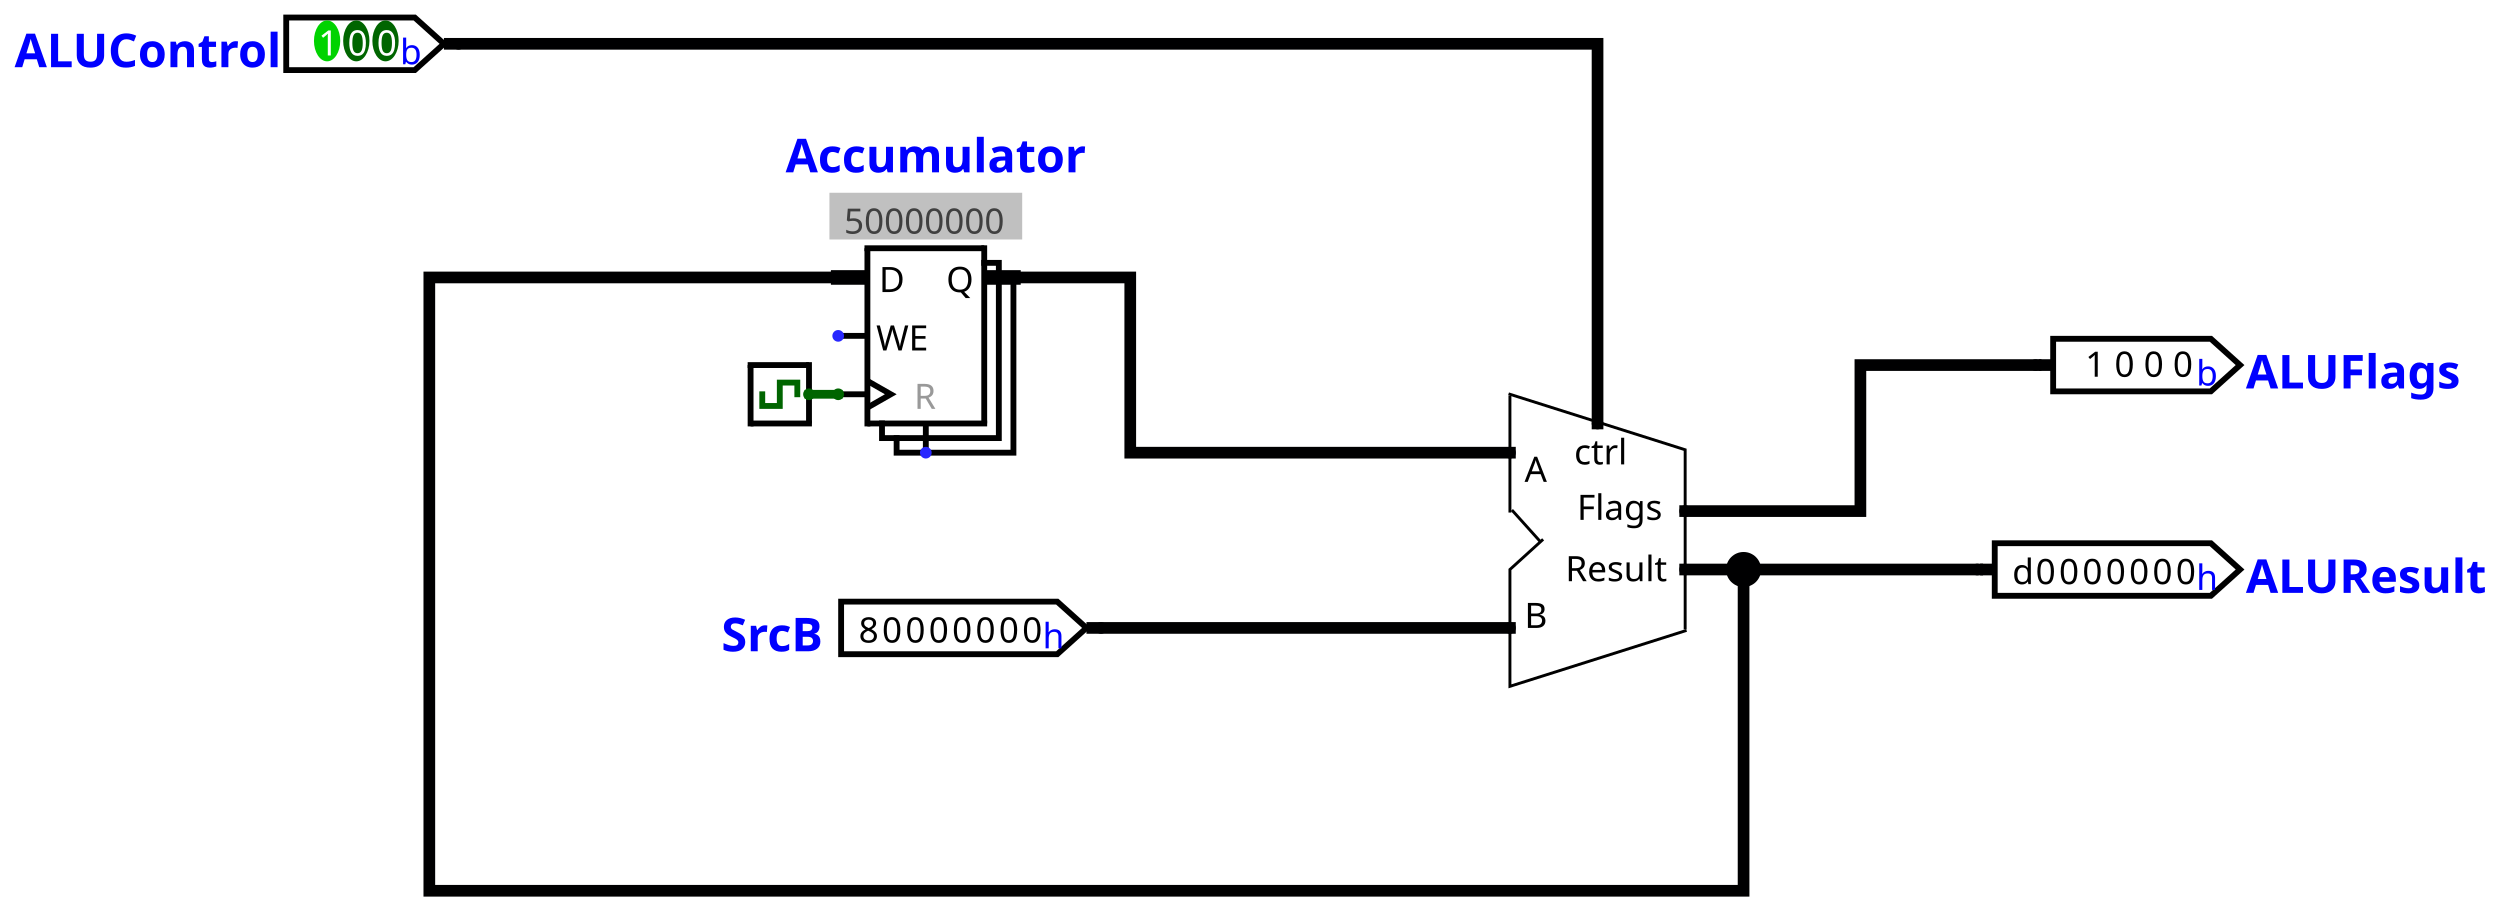
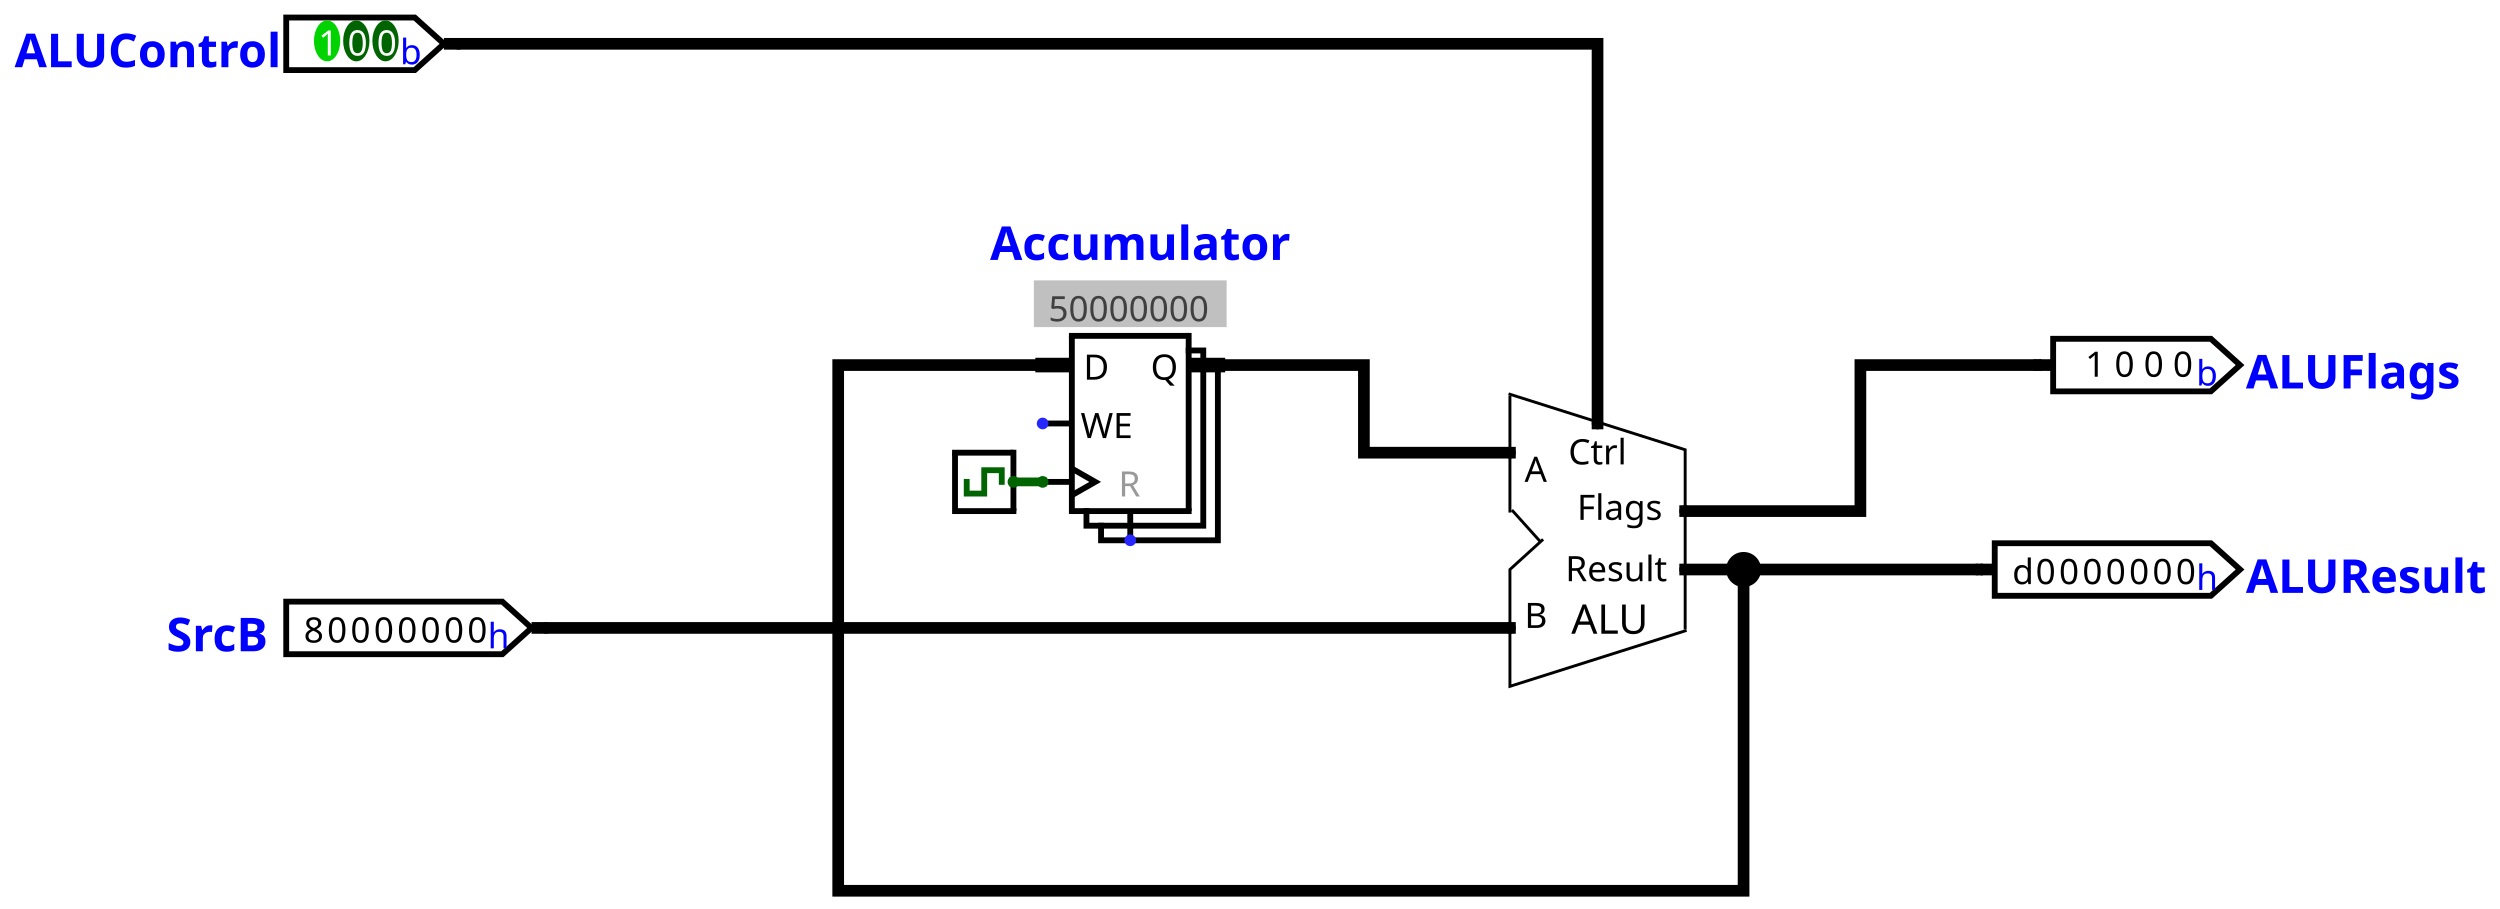
<svg xmlns="http://www.w3.org/2000/svg" version="1.1" viewBox="0 0 856 311">
-   <polyline fill="none" points="347,95 387,95 387,155 517,155" stroke="rgb(0, 0, 1)" stroke-linecap="square" stroke-width="4.0" />
+   <polyline fill="none" points="417,125 467,125 467,155 517,155" stroke="rgb(0, 0, 1)" stroke-linecap="square" stroke-width="4.0" />
  <polyline fill="none" points="577,175 637,175 637,125 697,125" stroke="rgb(0, 0, 1)" stroke-linecap="square" stroke-width="4.0" />
+   <polyline fill="none" points="347,165 357,165" stroke="rgb(0, 101, 0)" stroke-linecap="square" stroke-width="3.0" />
  <polyline fill="none" points="577,195 597,195 677,195" stroke="rgb(0, 0, 1)" stroke-linecap="square" stroke-width="4.0" />
-   <polyline fill="none" points="277,135 287,135" stroke="rgb(0, 101, 0)" stroke-linecap="square" stroke-width="3.0" />
-   <polyline fill="none" points="597,195 597,305 147,305 147,95 287,95" stroke="rgb(0, 0, 1)" stroke-linecap="square" stroke-width="4.0" />
+   <polyline fill="none" points="357,125 287,125 287,305 597,305 597,195" stroke="rgb(0, 0, 1)" stroke-linecap="square" stroke-width="4.0" />
  <ellipse cx="597.0" cy="195.0" fill="rgb(0, 0, 1)" rx="6.0" ry="6.0" stroke="none" stroke-width="4.0" />
  <polyline fill="none" points="681,195 680,195" stroke="rgb(0, 0, 1)" stroke-linecap="square" stroke-width="4.0" />
  <polygon fill="none" points="757,186 767,195 757,204 683,204 683,186" stroke="rgb(0, 0, 0)" stroke-linecap="square" stroke-width="2.0" />
  <text fill="rgb(0, 0, 255)" font-family="Monospaced" font-size="12" x="752.0" y="202.0">h</text>
  <text fill="rgb(0, 0, 0)" font-family="Monospaced" font-size="12" x="745.0" y="200.0">0</text>
  <text fill="rgb(0, 0, 0)" font-family="Monospaced" font-size="12" x="737.0" y="200.0">0</text>
  <text fill="rgb(0, 0, 0)" font-family="Monospaced" font-size="12" x="729.0" y="200.0">0</text>
  <text fill="rgb(0, 0, 0)" font-family="Monospaced" font-size="12" x="721.0" y="200.0">0</text>
  <text fill="rgb(0, 0, 0)" font-family="Monospaced" font-size="12" x="713.0" y="200.0">0</text>
  <text fill="rgb(0, 0, 0)" font-family="Monospaced" font-size="12" x="705.0" y="200.0">0</text>
  <text fill="rgb(0, 0, 0)" font-family="Monospaced" font-size="12" x="697.0" y="200.0">0</text>
  <text fill="rgb(0, 0, 0)" font-family="Monospaced" font-size="12" x="689.0" y="200.0">d</text>
  <text fill="rgb(0, 0, 255)" font-family="Monospaced" font-size="16" font-weight="bold" x="769.0" y="203.0">ALUResult</text>
  <ellipse cx="677.0" cy="195.0" fill="rgb(0, 0, 1)" rx="2.0" ry="2.0" stroke="none" stroke-width="2.0" />
  <polyline fill="none" points="701,125 700,125" stroke="rgb(0, 0, 1)" stroke-linecap="square" stroke-width="4.0" />
  <polygon fill="none" points="757,116 767,125 757,134 703,134 703,116" stroke="rgb(0, 0, 0)" stroke-linecap="square" stroke-width="2.0" />
  <text fill="rgb(0, 0, 255)" font-family="Monospaced" font-size="12" x="752.0" y="132.0">b</text>
  <text fill="rgb(0, 0, 0)" font-family="Monospaced" font-size="12" x="744.0" y="129.0">0</text>
  <text fill="rgb(0, 0, 0)" font-family="Monospaced" font-size="12" x="734.0" y="129.0">0</text>
  <text fill="rgb(0, 0, 0)" font-family="Monospaced" font-size="12" x="724.0" y="129.0">0</text>
  <text fill="rgb(0, 0, 0)" font-family="Monospaced" font-size="12" x="714.0" y="129.0">1</text>
  <text fill="rgb(0, 0, 255)" font-family="Monospaced" font-size="16" font-weight="bold" x="769.0" y="133.0">ALUFlags</text>
  <ellipse cx="697.0" cy="125.0" fill="rgb(0, 0, 1)" rx="2.0" ry="2.0" stroke="none" stroke-width="2.0" />
  <polyline fill="none" points="154,15 157,15 547,15 547,145" stroke="rgb(0, 0, 1)" stroke-linecap="square" stroke-width="4.0" />
  <polygon fill="none" points="142,24 152,15 142,6 98,6 98,24" stroke="rgb(0, 0, 0)" stroke-linecap="square" stroke-width="2.0" />
  <text fill="rgb(0, 0, 255)" font-family="Monospaced" font-size="12" x="137.0" y="22.0">b</text>
  <ellipse cx="132.0" cy="14.0" fill="rgb(0, 101, 0)" rx="4.5" ry="7.0" stroke="none" stroke-width="2.0" />
  <text fill="rgb(255, 255, 255)" font-family="Monospaced" font-size="12" x="129.0" y="19.0">0</text>
  <ellipse cx="122.0" cy="14.0" fill="rgb(0, 101, 0)" rx="4.5" ry="7.0" stroke="none" stroke-width="2.0" />
  <text fill="rgb(255, 255, 255)" font-family="Monospaced" font-size="12" x="119.0" y="19.0">0</text>
  <ellipse cx="112.0" cy="14.0" fill="rgb(0, 211, 0)" rx="4.5" ry="7.0" stroke="none" stroke-width="2.0" />
  <text fill="rgb(255, 255, 255)" font-family="Monospaced" font-size="12" x="109.0" y="19.0">1</text>
  <text fill="rgb(0, 0, 255)" font-family="Monospaced" font-size="16" font-weight="bold" x="5.0" y="23.0">ALUControl</text>
  <ellipse cx="157.0" cy="15.0" fill="rgb(0, 0, 1)" rx="2.0" ry="2.0" stroke="none" stroke-width="2.0" />
-   <polyline fill="none" points="257,125 276,125" stroke="rgb(0, 0, 0)" stroke-linecap="square" stroke-width="2.0" />
-   <polyline fill="none" points="277,125 277,144" stroke="rgb(0, 0, 0)" stroke-linecap="square" stroke-width="2.0" />
-   <polyline fill="none" points="277,145 258,145" stroke="rgb(0, 0, 0)" stroke-linecap="square" stroke-width="2.0" />
-   <polyline fill="none" points="257,145 257,126" stroke="rgb(0, 0, 0)" stroke-linecap="square" stroke-width="2.0" />
-   <polyline fill="none" points="261,135 261,139 267,139 267,131 273,131 273,135" stroke="rgb(0, 101, 0)" stroke-linecap="square" stroke-width="2.0" />
-   <ellipse cx="277.0" cy="135.0" fill="rgb(0, 101, 0)" rx="2.0" ry="2.0" stroke="none" stroke-width="2.0" />
-   <polyline fill="none" points="374,215 377,215 517,215" stroke="rgb(0, 0, 1)" stroke-linecap="square" stroke-width="4.0" />
-   <polygon fill="none" points="362,224 372,215 362,206 288,206 288,224" stroke="rgb(0, 0, 0)" stroke-linecap="square" stroke-width="2.0" />
-   <text fill="rgb(0, 0, 255)" font-family="Monospaced" font-size="12" x="357.0" y="222.0">h</text>
-   <text fill="rgb(0, 0, 0)" font-family="Monospaced" font-size="12" x="350.0" y="220.0">0</text>
-   <text fill="rgb(0, 0, 0)" font-family="Monospaced" font-size="12" x="342.0" y="220.0">0</text>
-   <text fill="rgb(0, 0, 0)" font-family="Monospaced" font-size="12" x="334.0" y="220.0">0</text>
-   <text fill="rgb(0, 0, 0)" font-family="Monospaced" font-size="12" x="326.0" y="220.0">0</text>
-   <text fill="rgb(0, 0, 0)" font-family="Monospaced" font-size="12" x="318.0" y="220.0">0</text>
-   <text fill="rgb(0, 0, 0)" font-family="Monospaced" font-size="12" x="310.0" y="220.0">0</text>
-   <text fill="rgb(0, 0, 0)" font-family="Monospaced" font-size="12" x="302.0" y="220.0">0</text>
-   <text fill="rgb(0, 0, 0)" font-family="Monospaced" font-size="12" x="294.0" y="220.0">8</text>
-   <text fill="rgb(0, 0, 255)" font-family="Monospaced" font-size="16" font-weight="bold" x="247.0" y="223.0">SrcB</text>
-   <ellipse cx="377.0" cy="215.0" fill="rgb(0, 0, 1)" rx="2.0" ry="2.0" stroke="none" stroke-width="2.0" />
-   <rect fill="rgb(192, 192, 192)" height="16" stroke="none" stroke-linecap="square" stroke-width="1.0" width="66" x="284" y="66" />
-   <text fill="rgb(64, 64, 64)" font-family="SansSerif" font-size="12" x="289.0" y="80.0">50000000</text>
-   <polyline fill="none" points="337,90 342,90 342,150 302,150 302,145" stroke="rgb(0, 0, 0)" stroke-linecap="square" stroke-width="2.0" />
-   <polyline fill="none" points="342,95 347,95 347,155 307,155 307,150" stroke="rgb(0, 0, 0)" stroke-linecap="square" stroke-width="2.0" />
-   <polyline fill="none" points="287,95 295,95" stroke="rgb(0, 0, 1)" stroke-linecap="square" stroke-width="5.0" />
-   <polyline fill="none" points="339,95 347,95" stroke="rgb(0, 0, 1)" stroke-linecap="square" stroke-width="5.0" />
-   <polyline fill="none" points="297,85 336,85" stroke="rgb(0, 0, 0)" stroke-linecap="square" stroke-width="2.0" />
-   <polyline fill="none" points="337,85 337,144" stroke="rgb(0, 0, 0)" stroke-linecap="square" stroke-width="2.0" />
-   <polyline fill="none" points="337,145 298,145" stroke="rgb(0, 0, 0)" stroke-linecap="square" stroke-width="2.0" />
-   <polyline fill="none" points="297,145 297,86" stroke="rgb(0, 0, 0)" stroke-linecap="square" stroke-width="2.0" />
-   <text fill="rgb(0, 0, 0)" font-family="SansSerif" font-size="12" x="301.0" y="100.0">D</text>
-   <text fill="rgb(0, 0, 0)" font-family="SansSerif" font-size="12" x="324.0" y="100.0">Q</text>
-   <polyline fill="none" points="317,146 317,155" stroke="rgb(0, 0, 0)" stroke-linecap="square" stroke-width="2.0" />
-   <text fill="rgb(153, 153, 153)" font-family="SansSerif" font-size="12" x="313.0" y="140.0">R</text>
-   <text fill="rgb(0, 0, 0)" font-family="SansSerif" font-size="12" x="300.0" y="120.0">WE</text>
-   <polyline fill="none" points="287,115 296,115" stroke="rgb(0, 0, 0)" stroke-linecap="square" stroke-width="2.0" />
-   <polyline fill="none" points="298,131 305,135 298,139" stroke="rgb(0, 0, 0)" stroke-linecap="square" stroke-width="2.0" />
-   <polyline fill="none" points="287,135 296,135" stroke="rgb(0, 0, 0)" stroke-linecap="square" stroke-width="2.0" />
-   <text fill="rgb(0, 0, 255)" font-family="SansSerif" font-size="16" font-weight="bold" x="269.0" y="59.0">Accumulator</text>
-   <ellipse cx="287.0" cy="95.0" fill="rgb(0, 0, 1)" rx="2.0" ry="2.0" stroke="none" stroke-width="1.0" />
-   <ellipse cx="347.0" cy="95.0" fill="rgb(0, 0, 1)" rx="2.0" ry="2.0" stroke="none" stroke-width="1.0" />
-   <ellipse cx="317.0" cy="155.0" fill="rgb(40, 39, 255)" rx="2.0" ry="2.0" stroke="none" stroke-width="1.0" />
-   <ellipse cx="287.0" cy="115.0" fill="rgb(40, 39, 255)" rx="2.0" ry="2.0" stroke="none" stroke-width="1.0" />
-   <ellipse cx="287.0" cy="135.0" fill="rgb(0, 101, 0)" rx="2.0" ry="2.0" stroke="none" stroke-width="1.0" />
+   <polyline fill="none" points="184,215 187,215 517,215" stroke="rgb(0, 0, 1)" stroke-linecap="square" stroke-width="4.0" />
+   <polygon fill="none" points="172,224 182,215 172,206 98,206 98,224" stroke="rgb(0, 0, 0)" stroke-linecap="square" stroke-width="2.0" />
+   <text fill="rgb(0, 0, 255)" font-family="Monospaced" font-size="12" x="167.0" y="222.0">h</text>
+   <text fill="rgb(0, 0, 0)" font-family="Monospaced" font-size="12" x="160.0" y="220.0">0</text>
+   <text fill="rgb(0, 0, 0)" font-family="Monospaced" font-size="12" x="152.0" y="220.0">0</text>
+   <text fill="rgb(0, 0, 0)" font-family="Monospaced" font-size="12" x="144.0" y="220.0">0</text>
+   <text fill="rgb(0, 0, 0)" font-family="Monospaced" font-size="12" x="136.0" y="220.0">0</text>
+   <text fill="rgb(0, 0, 0)" font-family="Monospaced" font-size="12" x="128.0" y="220.0">0</text>
+   <text fill="rgb(0, 0, 0)" font-family="Monospaced" font-size="12" x="120.0" y="220.0">0</text>
+   <text fill="rgb(0, 0, 0)" font-family="Monospaced" font-size="12" x="112.0" y="220.0">0</text>
+   <text fill="rgb(0, 0, 0)" font-family="Monospaced" font-size="12" x="104.0" y="220.0">8</text>
+   <text fill="rgb(0, 0, 255)" font-family="Monospaced" font-size="16" font-weight="bold" x="57.0" y="223.0">SrcB</text>
+   <ellipse cx="187.0" cy="215.0" fill="rgb(0, 0, 1)" rx="2.0" ry="2.0" stroke="none" stroke-width="2.0" />
+   <polyline fill="none" points="327,155 346,155" stroke="rgb(0, 0, 0)" stroke-linecap="square" stroke-width="2.0" />
+   <polyline fill="none" points="347,155 347,174" stroke="rgb(0, 0, 0)" stroke-linecap="square" stroke-width="2.0" />
+   <polyline fill="none" points="347,175 328,175" stroke="rgb(0, 0, 0)" stroke-linecap="square" stroke-width="2.0" />
+   <polyline fill="none" points="327,175 327,156" stroke="rgb(0, 0, 0)" stroke-linecap="square" stroke-width="2.0" />
+   <polyline fill="none" points="331,165 331,169 337,169 337,161 343,161 343,165" stroke="rgb(0, 101, 0)" stroke-linecap="square" stroke-width="2.0" />
+   <ellipse cx="347.0" cy="165.0" fill="rgb(0, 101, 0)" rx="2.0" ry="2.0" stroke="none" stroke-width="2.0" />
+   <rect fill="rgb(192, 192, 192)" height="16" stroke="none" stroke-linecap="square" stroke-width="1.0" width="66" x="354" y="96" />
+   <text fill="rgb(64, 64, 64)" font-family="SansSerif" font-size="12" x="359.0" y="110.0">50000000</text>
+   <polyline fill="none" points="407,120 412,120 412,180 372,180 372,175" stroke="rgb(0, 0, 0)" stroke-linecap="square" stroke-width="2.0" />
+   <polyline fill="none" points="412,125 417,125 417,185 377,185 377,180" stroke="rgb(0, 0, 0)" stroke-linecap="square" stroke-width="2.0" />
+   <polyline fill="none" points="357,125 365,125" stroke="rgb(0, 0, 1)" stroke-linecap="square" stroke-width="5.0" />
+   <polyline fill="none" points="409,125 417,125" stroke="rgb(0, 0, 1)" stroke-linecap="square" stroke-width="5.0" />
+   <polyline fill="none" points="367,115 406,115" stroke="rgb(0, 0, 0)" stroke-linecap="square" stroke-width="2.0" />
+   <polyline fill="none" points="407,115 407,174" stroke="rgb(0, 0, 0)" stroke-linecap="square" stroke-width="2.0" />
+   <polyline fill="none" points="407,175 368,175" stroke="rgb(0, 0, 0)" stroke-linecap="square" stroke-width="2.0" />
+   <polyline fill="none" points="367,175 367,116" stroke="rgb(0, 0, 0)" stroke-linecap="square" stroke-width="2.0" />
+   <text fill="rgb(0, 0, 0)" font-family="SansSerif" font-size="12" x="371.0" y="130.0">D</text>
+   <text fill="rgb(0, 0, 0)" font-family="SansSerif" font-size="12" x="394.0" y="130.0">Q</text>
+   <polyline fill="none" points="387,176 387,185" stroke="rgb(0, 0, 0)" stroke-linecap="square" stroke-width="2.0" />
+   <text fill="rgb(153, 153, 153)" font-family="SansSerif" font-size="12" x="383.0" y="170.0">R</text>
+   <text fill="rgb(0, 0, 0)" font-family="SansSerif" font-size="12" x="370.0" y="150.0">WE</text>
+   <polyline fill="none" points="357,145 366,145" stroke="rgb(0, 0, 0)" stroke-linecap="square" stroke-width="2.0" />
+   <polyline fill="none" points="368,161 375,165 368,169" stroke="rgb(0, 0, 0)" stroke-linecap="square" stroke-width="2.0" />
+   <polyline fill="none" points="357,165 366,165" stroke="rgb(0, 0, 0)" stroke-linecap="square" stroke-width="2.0" />
+   <text fill="rgb(0, 0, 255)" font-family="SansSerif" font-size="16" font-weight="bold" x="339.0" y="89.0">Accumulator</text>
+   <ellipse cx="357.0" cy="125.0" fill="rgb(0, 0, 1)" rx="2.0" ry="2.0" stroke="none" stroke-width="1.0" />
+   <ellipse cx="417.0" cy="125.0" fill="rgb(0, 0, 1)" rx="2.0" ry="2.0" stroke="none" stroke-width="1.0" />
+   <ellipse cx="387.0" cy="185.0" fill="rgb(40, 39, 255)" rx="2.0" ry="2.0" stroke="none" stroke-width="1.0" />
+   <ellipse cx="357.0" cy="145.0" fill="rgb(40, 39, 255)" rx="2.0" ry="2.0" stroke="none" stroke-width="1.0" />
+   <ellipse cx="357.0" cy="165.0" fill="rgb(0, 101, 0)" rx="2.0" ry="2.0" stroke="none" stroke-width="1.0" />
  <text fill="rgb(0, 0, 0)" font-family="SansSerif" font-size="12" x="522.0" y="165.0">A</text>
  <text fill="rgb(0, 0, 0)" font-family="SansSerif" font-size="12" x="522.0" y="215.0">B</text>
  <text fill="rgb(0, 0, 0)" font-family="SansSerif" font-size="12" x="536.0" y="199.0">Result</text>
  <text fill="rgb(0, 0, 0)" font-family="SansSerif" font-size="12" x="540.0" y="178.0">Flags</text>
-   <text fill="rgb(0, 0, 0)" font-family="SansSerif" font-size="12" x="539.0" y="159.0">ctrl</text>
+   <text fill="rgb(0, 0, 0)" font-family="SansSerif" font-size="12" x="537.0" y="159.0">Ctrl</text>
  <polyline fill="none" points="517,136 517,175" stroke="rgb(0, 0, 0)" stroke-linecap="square" stroke-width="1.0" />
  <polyline fill="none" points="518,175 527,185" stroke="rgb(0, 0, 0)" stroke-linecap="square" stroke-width="1.0" />
  <polyline fill="none" points="517,135 577,154 577,215" stroke="rgb(0, 0, 0)" stroke-linecap="square" stroke-width="1.0" />
  <polyline fill="none" points="528,185 517,195 517,235 577,216" stroke="rgb(0, 0, 0)" stroke-linecap="square" stroke-width="1.0" />
+   <text fill="rgb(0, 0, 0)" font-family="SansSerif" font-size="14" x="538.0" y="217.0">ALU</text>
  <ellipse cx="517.0" cy="155.0" fill="rgb(0, 0, 1)" rx="2.0" ry="2.0" stroke="none" stroke-width="1.0" />
  <ellipse cx="517.0" cy="215.0" fill="rgb(0, 0, 1)" rx="2.0" ry="2.0" stroke="none" stroke-width="1.0" />
  <ellipse cx="547.0" cy="145.0" fill="rgb(0, 0, 1)" rx="2.0" ry="2.0" stroke="none" stroke-width="1.0" />
  <ellipse cx="577.0" cy="175.0" fill="rgb(0, 0, 1)" rx="2.0" ry="2.0" stroke="none" stroke-width="1.0" />
  <ellipse cx="577.0" cy="195.0" fill="rgb(0, 0, 1)" rx="2.0" ry="2.0" stroke="none" stroke-width="1.0" />
</svg>
